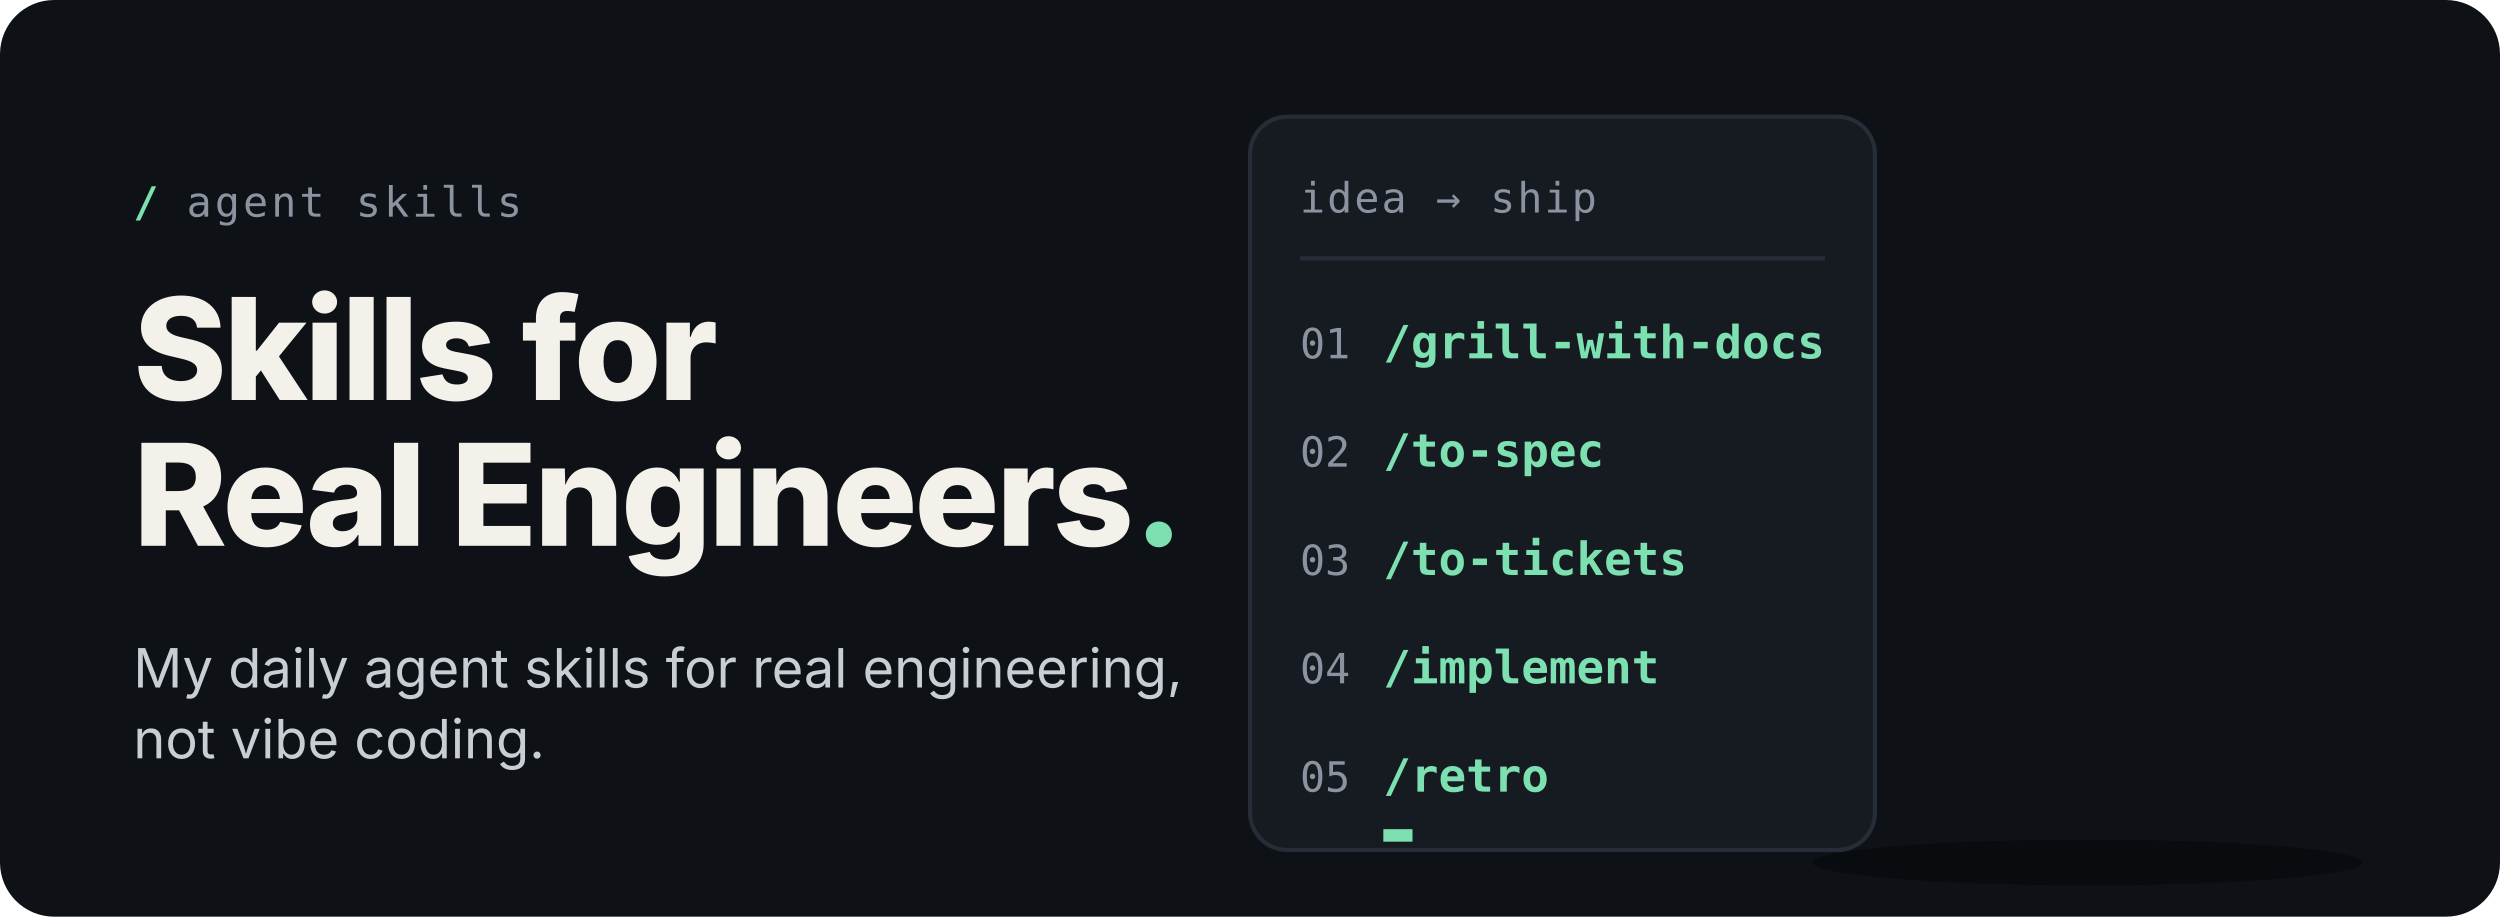
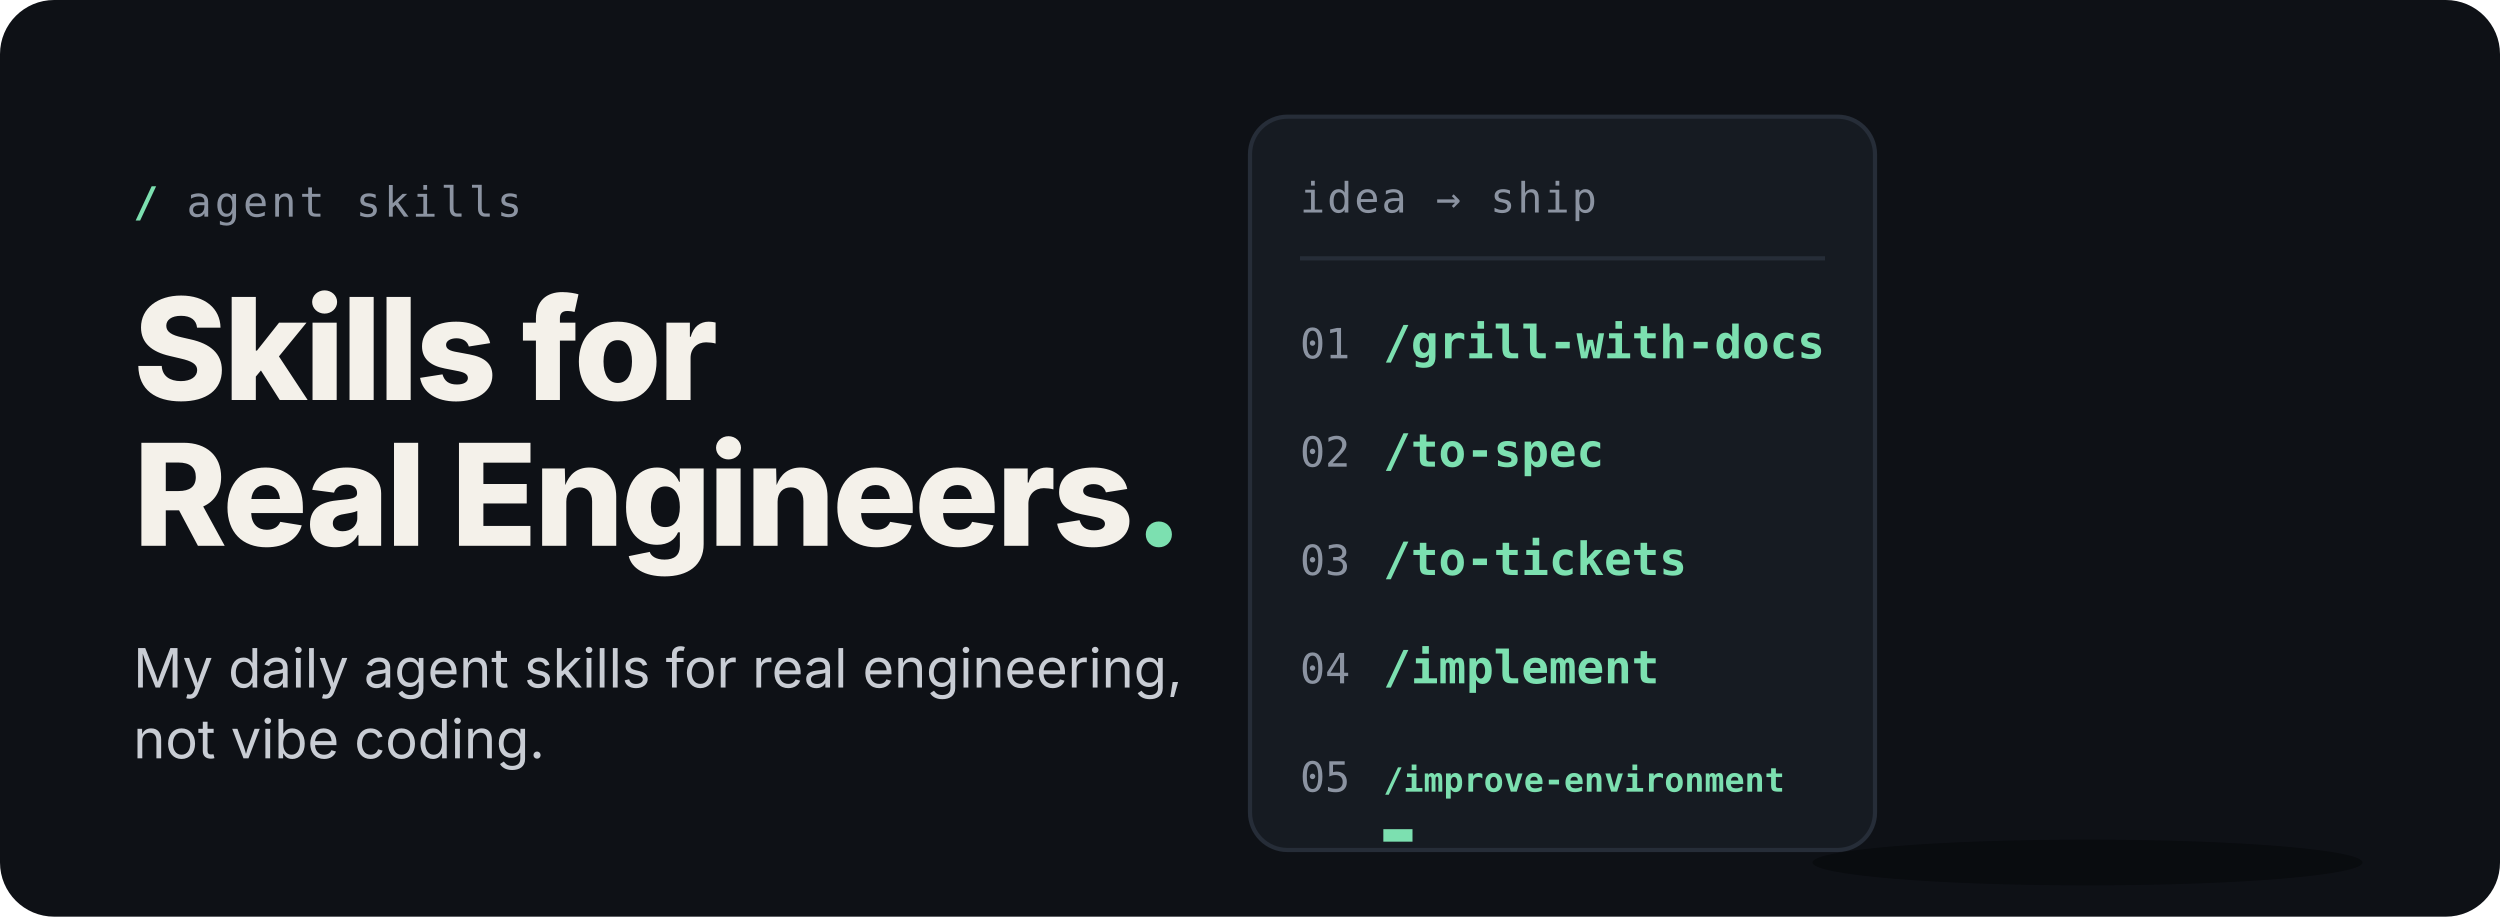
<svg xmlns="http://www.w3.org/2000/svg" width="1200" height="440" viewBox="0 0 1200 440" role="img" aria-labelledby="hero-title hero-desc">
  <rect width="1200" height="440" rx="26" fill="#0E1116" />
  <g id="title-block" transform="translate(64 0)" font-family="-apple-system, BlinkMacSystemFont, 'Segoe UI', 'PingFang SC', sans-serif">
    <text x="0" y="104" font-family="ui-monospace, SFMono-Regular, Menlo, monospace" font-size="20" letter-spacing="1.5" fill="#8B93A1">
      <tspan fill="#7CE0B0" font-weight="700">/</tspan> agent skills</text>
    <text x="0" y="192" font-size="68" font-weight="800" fill="#F4F1EA" letter-spacing="-1.5">Skills for</text>
    <text x="0" y="262" font-size="68" font-weight="800" fill="#F4F1EA" letter-spacing="-1.5">Real Engineers<tspan fill="#7CE0B0">.</tspan>
    </text>
    <text x="0" y="330" font-size="26" fill="#C9CDD4">My daily agent skills for real engineering,</text>
    <text x="0" y="364" font-size="26" fill="#C9CDD4">not vibe coding.</text>
  </g>
  <g id="main-flow" transform="translate(600 56)">
    <rect width="300" height="352" rx="18" fill="#161B22" stroke="#262D38" stroke-width="2" />
    <text x="24" y="46" font-family="ui-monospace, SFMono-Regular, Menlo, monospace" font-size="20" fill="#8B93A1" letter-spacing="1">idea → ship</text>
    <line x1="24" y1="68" x2="276" y2="68" stroke="#262D38" stroke-width="2" />
    <g font-family="ui-monospace, SFMono-Regular, Menlo, monospace" font-size="20" fill="#8B93A1">
      <text x="24" y="116">01</text>
      <text x="24" y="168">02</text>
      <text x="24" y="220">03</text>
      <text x="24" y="272">04</text>
      <text x="24" y="324">05</text>
    </g>
    <g font-family="ui-monospace, SFMono-Regular, Menlo, monospace" font-size="22" font-weight="700" fill="#7CE0B0">
      <text x="64" y="116">/grill-with-docs</text>
      <text x="64" y="168">/to-spec</text>
      <text x="64" y="220">/to-tickets</text>
      <text x="64" y="272">/implement</text>
-       <text x="64" y="324">/retro</text>
+       <text x="64" y="324" font-size="16">/improve-environment</text>
    </g>
    <rect x="64" y="342" width="14" height="6" fill="#7CE0B0" />
  </g>
  <g id="subject-slot">
    <ellipse cx="1002" cy="414" rx="132" ry="11" fill="#05070A" opacity="0.55" />
  </g>
</svg>
